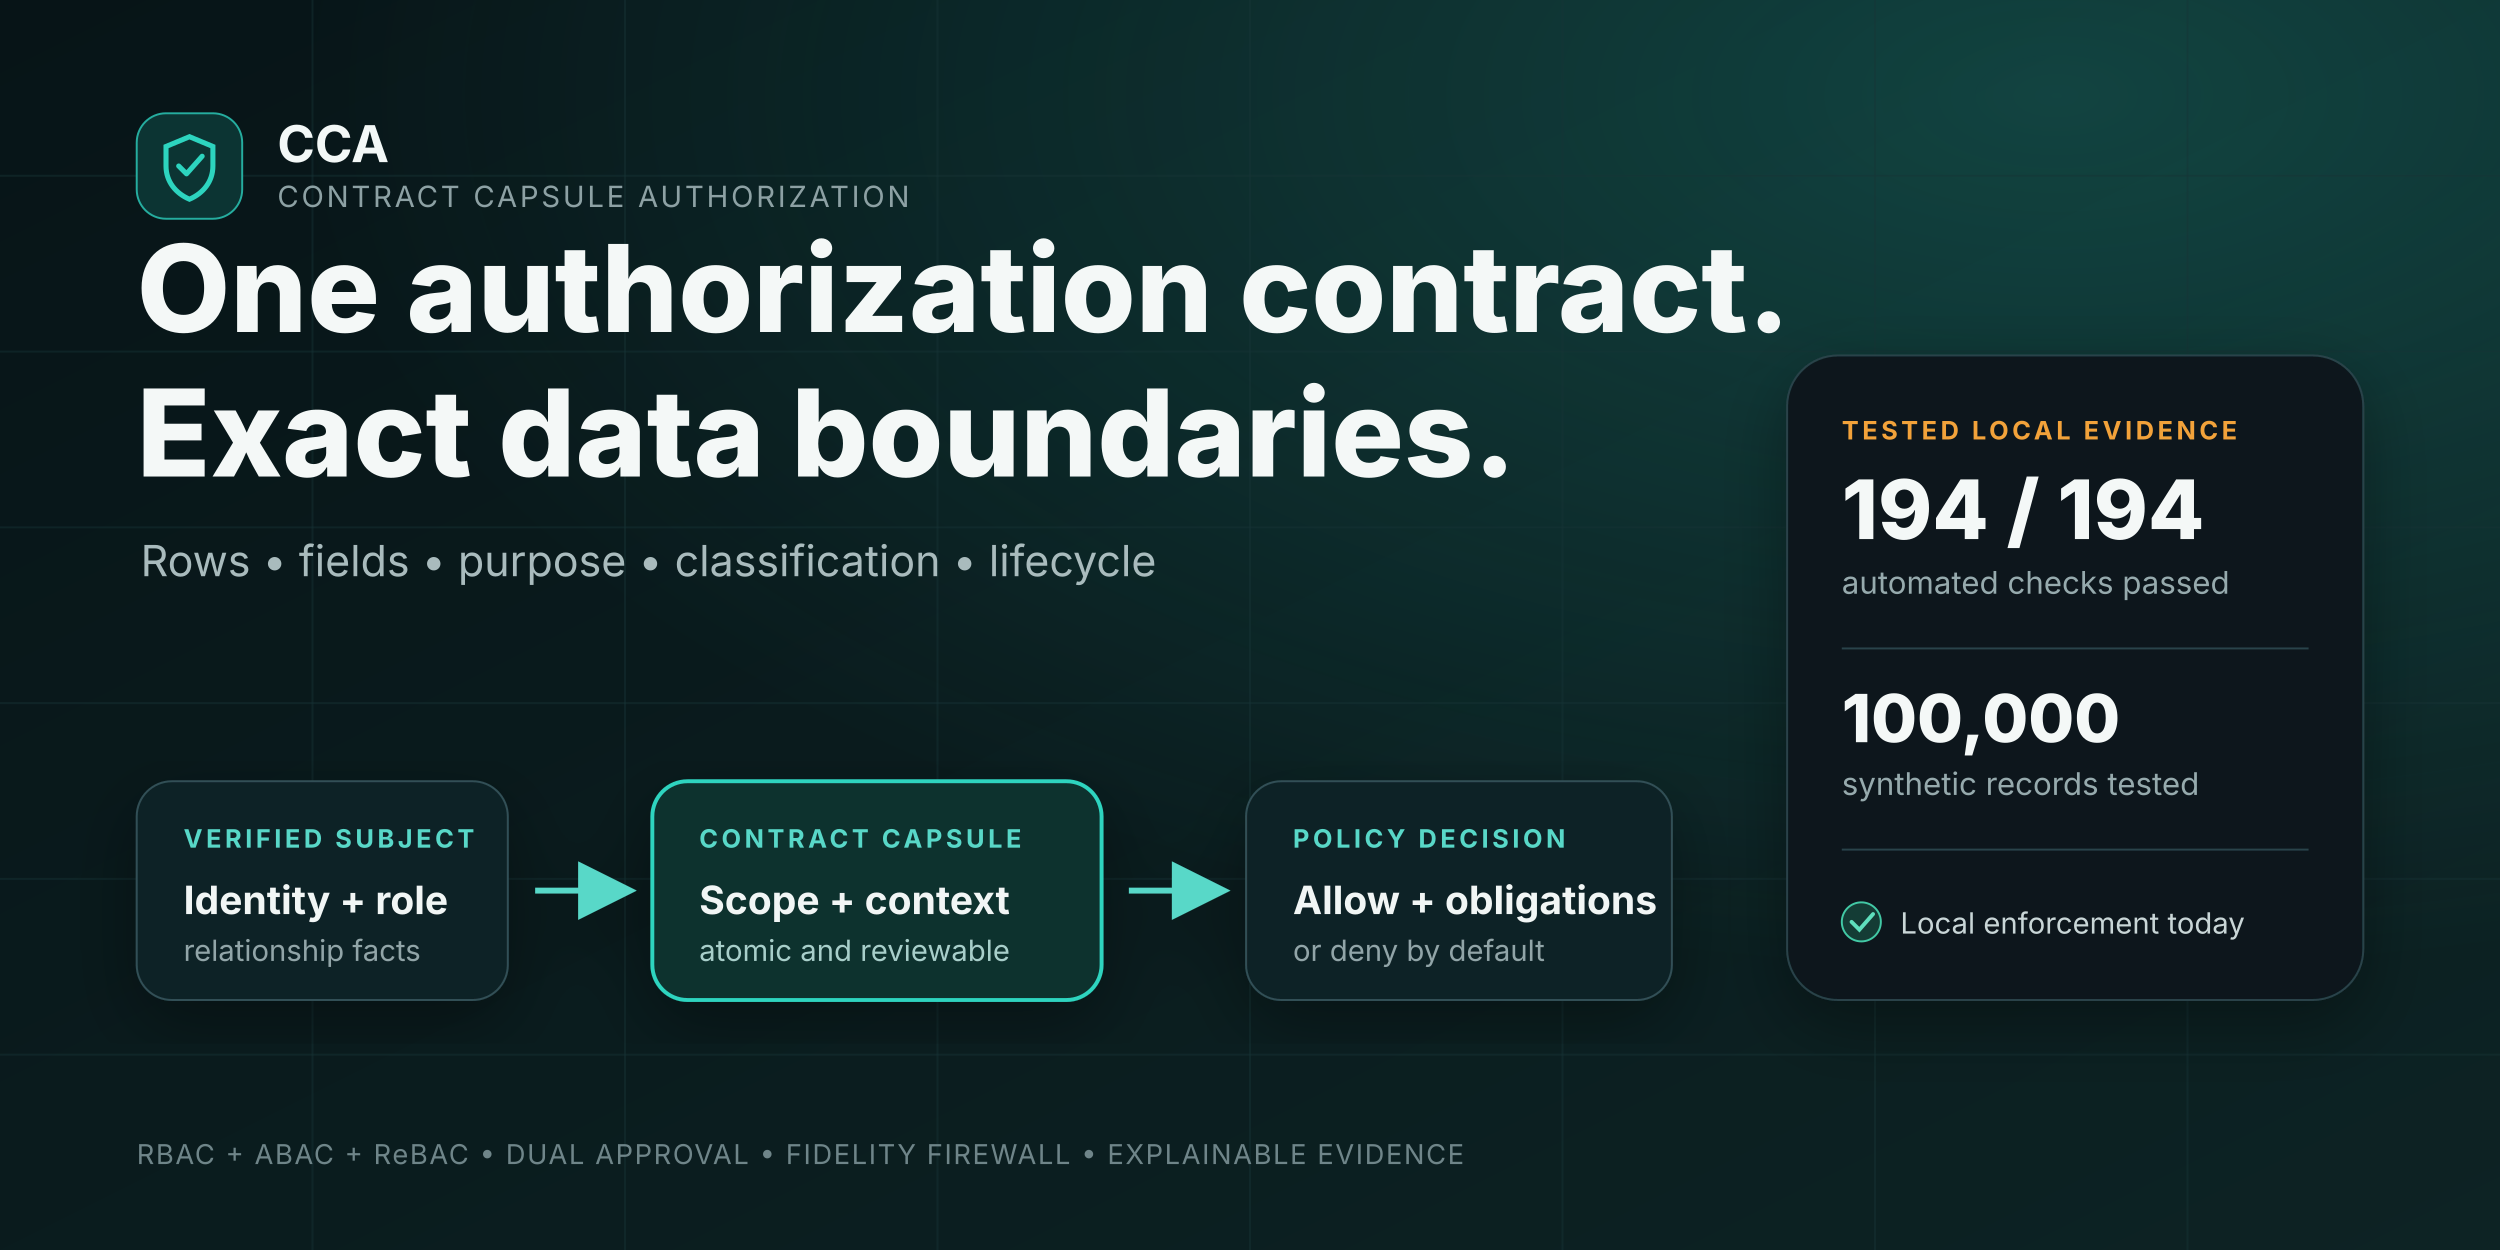
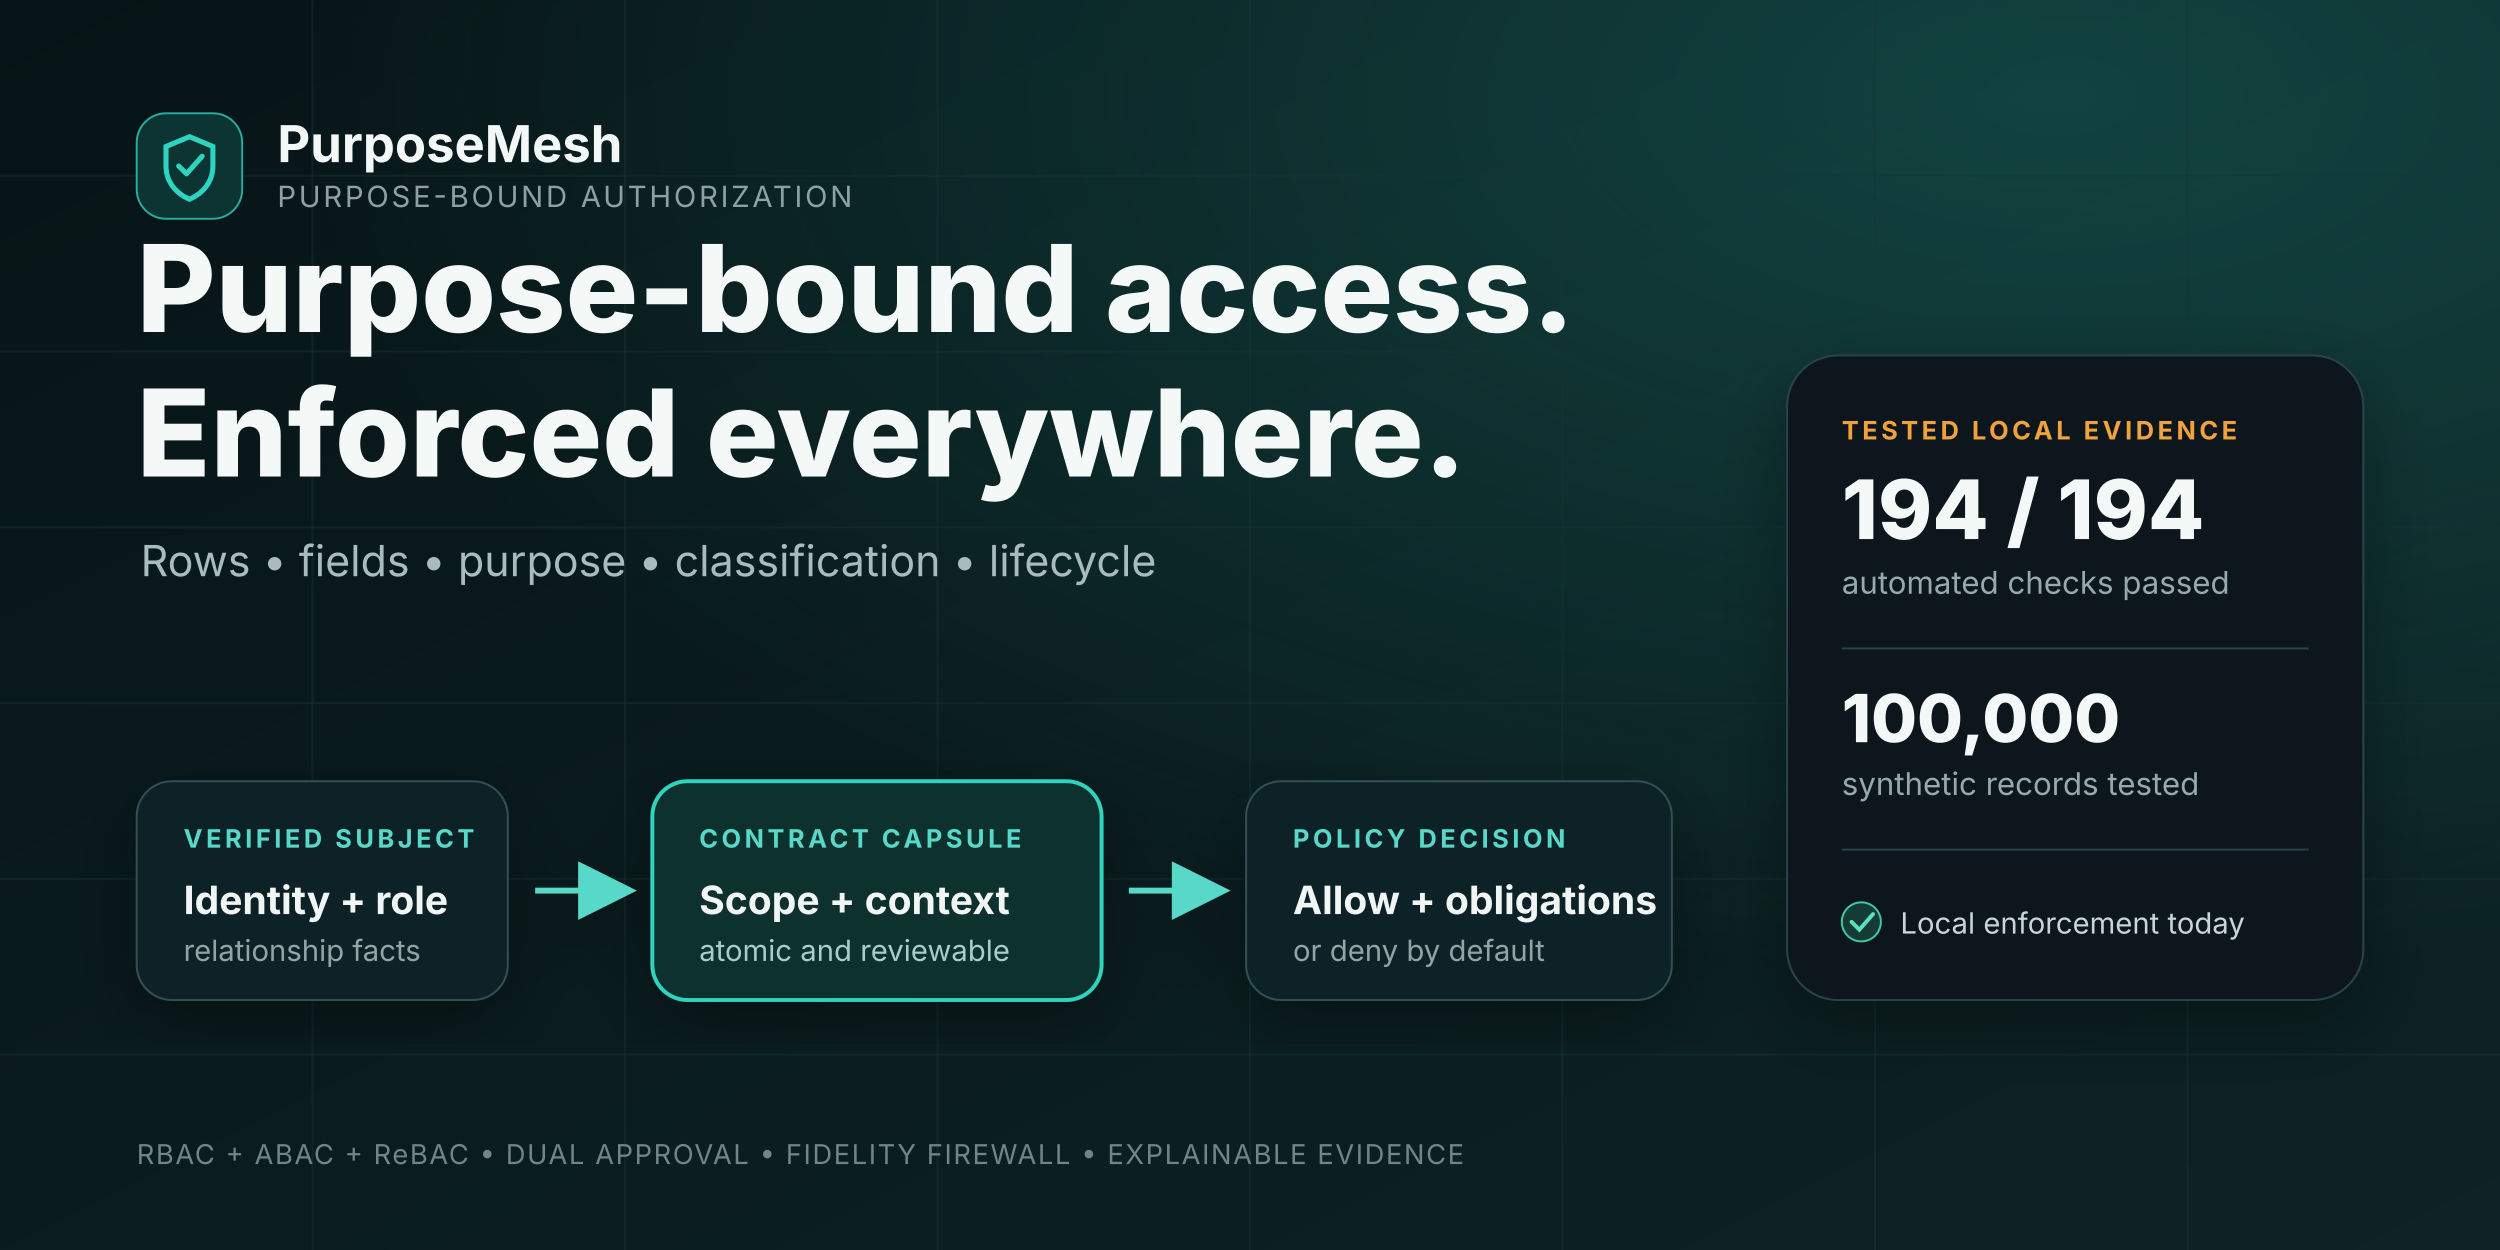
<svg xmlns="http://www.w3.org/2000/svg" width="1280" height="640" viewBox="0 0 1280 640" role="img" aria-labelledby="title desc">
  <defs>
    <linearGradient id="background" x1="0" y1="0" x2="1" y2="1">
      <stop offset="0" stop-color="#071417" />
      <stop offset="1" stop-color="#0d2324" />
    </linearGradient>
    <radialGradient id="glow" cx="0.82" cy="0.08" r="0.7">
      <stop offset="0" stop-color="#2dd4bf" stop-opacity="0.22" />
      <stop offset="1" stop-color="#2dd4bf" stop-opacity="0" />
    </radialGradient>
    <filter id="shadow" x="-20%" y="-20%" width="140%" height="140%">
      <feDropShadow dx="0" dy="12" stdDeviation="18" flood-color="#000" flood-opacity="0.35" />
    </filter>
    <marker id="arrow" markerWidth="10" markerHeight="10" refX="8" refY="5" orient="auto">
      <path d="M0,0 L10,5 L0,10 Z" fill="#58d8c8" />
    </marker>
  </defs>
  <rect width="1280" height="640" fill="url(#background)" />
  <rect width="1280" height="640" fill="url(#glow)" />
  <path d="M0 90H1280M0 180H1280M0 270H1280M0 360H1280M0 450H1280M0 540H1280" stroke="#163336" stroke-width="1" opacity="0.45" />
  <path d="M160 0V640M320 0V640M480 0V640M640 0V640M800 0V640M960 0V640M1120 0V640" stroke="#163336" stroke-width="1" opacity="0.45" />
  <g transform="translate(70 58)">
    <rect width="54" height="54" rx="15" fill="#0c3433" stroke="#25ad9f" />
    <path d="M27 12L39 17V27C39 35 34 41 27 44C20 41 15 35 15 27V17L27 12Z" fill="none" stroke="#2dd4bf" stroke-width="2.6" />
    <path d="M21.5 27L25.5 31L33.5 22" fill="none" stroke="#2dd4bf" stroke-width="2.6" stroke-linecap="round" stroke-linejoin="round" />
-     <text x="72" y="25" fill="#f3f8f7" font-family="Inter,Segoe UI,Arial,sans-serif" font-size="26" font-weight="750">CCA</text>
-     <text x="72" y="48" fill="#8da1a4" font-family="Inter,Segoe UI,Arial,sans-serif" font-size="15" letter-spacing="1.4">CONTRACT CAPSULE AUTHORIZATION</text>
+     <text x="72" y="25" fill="#f3f8f7" font-family="Inter,Segoe UI,Arial,sans-serif" font-size="26" font-weight="750">PurposeMesh</text>
+     <text x="72" y="48" fill="#8da1a4" font-family="Inter,Segoe UI,Arial,sans-serif" font-size="15" letter-spacing="1.4">PURPOSE-BOUND AUTHORIZATION</text>
  </g>
  <g transform="translate(70 170)">
    <text fill="#f4f8f7" font-family="Inter,Segoe UI,Arial,sans-serif" font-size="62" font-weight="780">
-       <tspan x="0" y="0">One authorization contract.</tspan>
-       <tspan x="0" y="74">Exact data boundaries.</tspan>
+       <tspan x="0" y="0">Purpose-bound access.</tspan>
+       <tspan x="0" y="74">Enforced everywhere.</tspan>
    </text>
    <text x="2" y="125" fill="#a9bbbd" font-family="Inter,Segoe UI,Arial,sans-serif" font-size="22">
      Rows • fields • purpose • classification • lifecycle
    </text>
  </g>
  <g transform="translate(70 400)" filter="url(#shadow)">
    <g>
      <rect width="190" height="112" rx="18" fill="#102327" stroke="#315057" />
      <text x="24" y="34" fill="#58d8c8" font-family="Inter,Segoe UI,Arial,sans-serif" font-size="13" font-weight="700" letter-spacing="1.8">VERIFIED SUBJECT</text>
      <text x="24" y="68" fill="#f1f6f5" font-family="Inter,Segoe UI,Arial,sans-serif" font-size="20" font-weight="700">Identity + role</text>
      <text x="24" y="92" fill="#91a5a8" font-family="Inter,Segoe UI,Arial,sans-serif" font-size="15">relationship facts</text>
    </g>
    <line x1="204" y1="56" x2="250" y2="56" stroke="#58d8c8" stroke-width="3" marker-end="url(#arrow)" />
    <g transform="translate(264)">
      <rect width="230" height="112" rx="18" fill="#10302e" stroke="#2dd4bf" stroke-width="2" />
      <text x="24" y="34" fill="#58d8c8" font-family="Inter,Segoe UI,Arial,sans-serif" font-size="13" font-weight="700" letter-spacing="1.8">CONTRACT CAPSULE</text>
      <text x="24" y="68" fill="#f1f6f5" font-family="Inter,Segoe UI,Arial,sans-serif" font-size="20" font-weight="700">Scope + context</text>
      <text x="24" y="92" fill="#a7cfca" font-family="Inter,Segoe UI,Arial,sans-serif" font-size="15">atomic and reviewable</text>
    </g>
    <line x1="508" y1="56" x2="554" y2="56" stroke="#58d8c8" stroke-width="3" marker-end="url(#arrow)" />
    <g transform="translate(568)">
      <rect width="218" height="112" rx="18" fill="#102327" stroke="#315057" />
      <text x="24" y="34" fill="#58d8c8" font-family="Inter,Segoe UI,Arial,sans-serif" font-size="13" font-weight="700" letter-spacing="1.8">POLICY DECISION</text>
      <text x="24" y="68" fill="#f1f6f5" font-family="Inter,Segoe UI,Arial,sans-serif" font-size="20" font-weight="700">Allow + obligations</text>
      <text x="24" y="92" fill="#91a5a8" font-family="Inter,Segoe UI,Arial,sans-serif" font-size="15">or deny by default</text>
    </g>
  </g>
  <g transform="translate(915 182)">
    <rect width="295" height="330" rx="26" fill="#0b191d" stroke="#29434a" filter="url(#shadow)" />
    <text x="28" y="43" fill="#f2a23a" font-family="Inter,Segoe UI,Arial,sans-serif" font-size="13" font-weight="750" letter-spacing="1.8">TESTED LOCAL EVIDENCE</text>
    <text x="28" y="94" fill="#f4f8f7" font-family="Inter,Segoe UI,Arial,sans-serif" font-size="42" font-weight="780">194 / 194</text>
    <text x="28" y="122" fill="#96aaad" font-family="Inter,Segoe UI,Arial,sans-serif" font-size="16">automated checks passed</text>
    <line x1="28" y1="150" x2="267" y2="150" stroke="#29434a" />
    <text x="28" y="198" fill="#f4f8f7" font-family="Inter,Segoe UI,Arial,sans-serif" font-size="34" font-weight="760">100,000</text>
    <text x="28" y="225" fill="#96aaad" font-family="Inter,Segoe UI,Arial,sans-serif" font-size="16">synthetic records tested</text>
    <line x1="28" y1="253" x2="267" y2="253" stroke="#29434a" />
    <circle cx="38" cy="290" r="10" fill="#143c35" stroke="#42c9a5" />
    <path d="M33 290L37 294L44 286" fill="none" stroke="#5ee0bd" stroke-width="2" stroke-linecap="round" />
    <text x="58" y="296" fill="#c9d6d7" font-family="Inter,Segoe UI,Arial,sans-serif" font-size="15">Local enforcement today</text>
  </g>
  <text x="70" y="596" fill="#6f8589" font-family="Inter,Segoe UI,Arial,sans-serif" font-size="14" letter-spacing="0.8">RBAC + ABAC + ReBAC • DUAL APPROVAL • FIDELITY FIREWALL • EXPLAINABLE EVIDENCE</text>
</svg>
